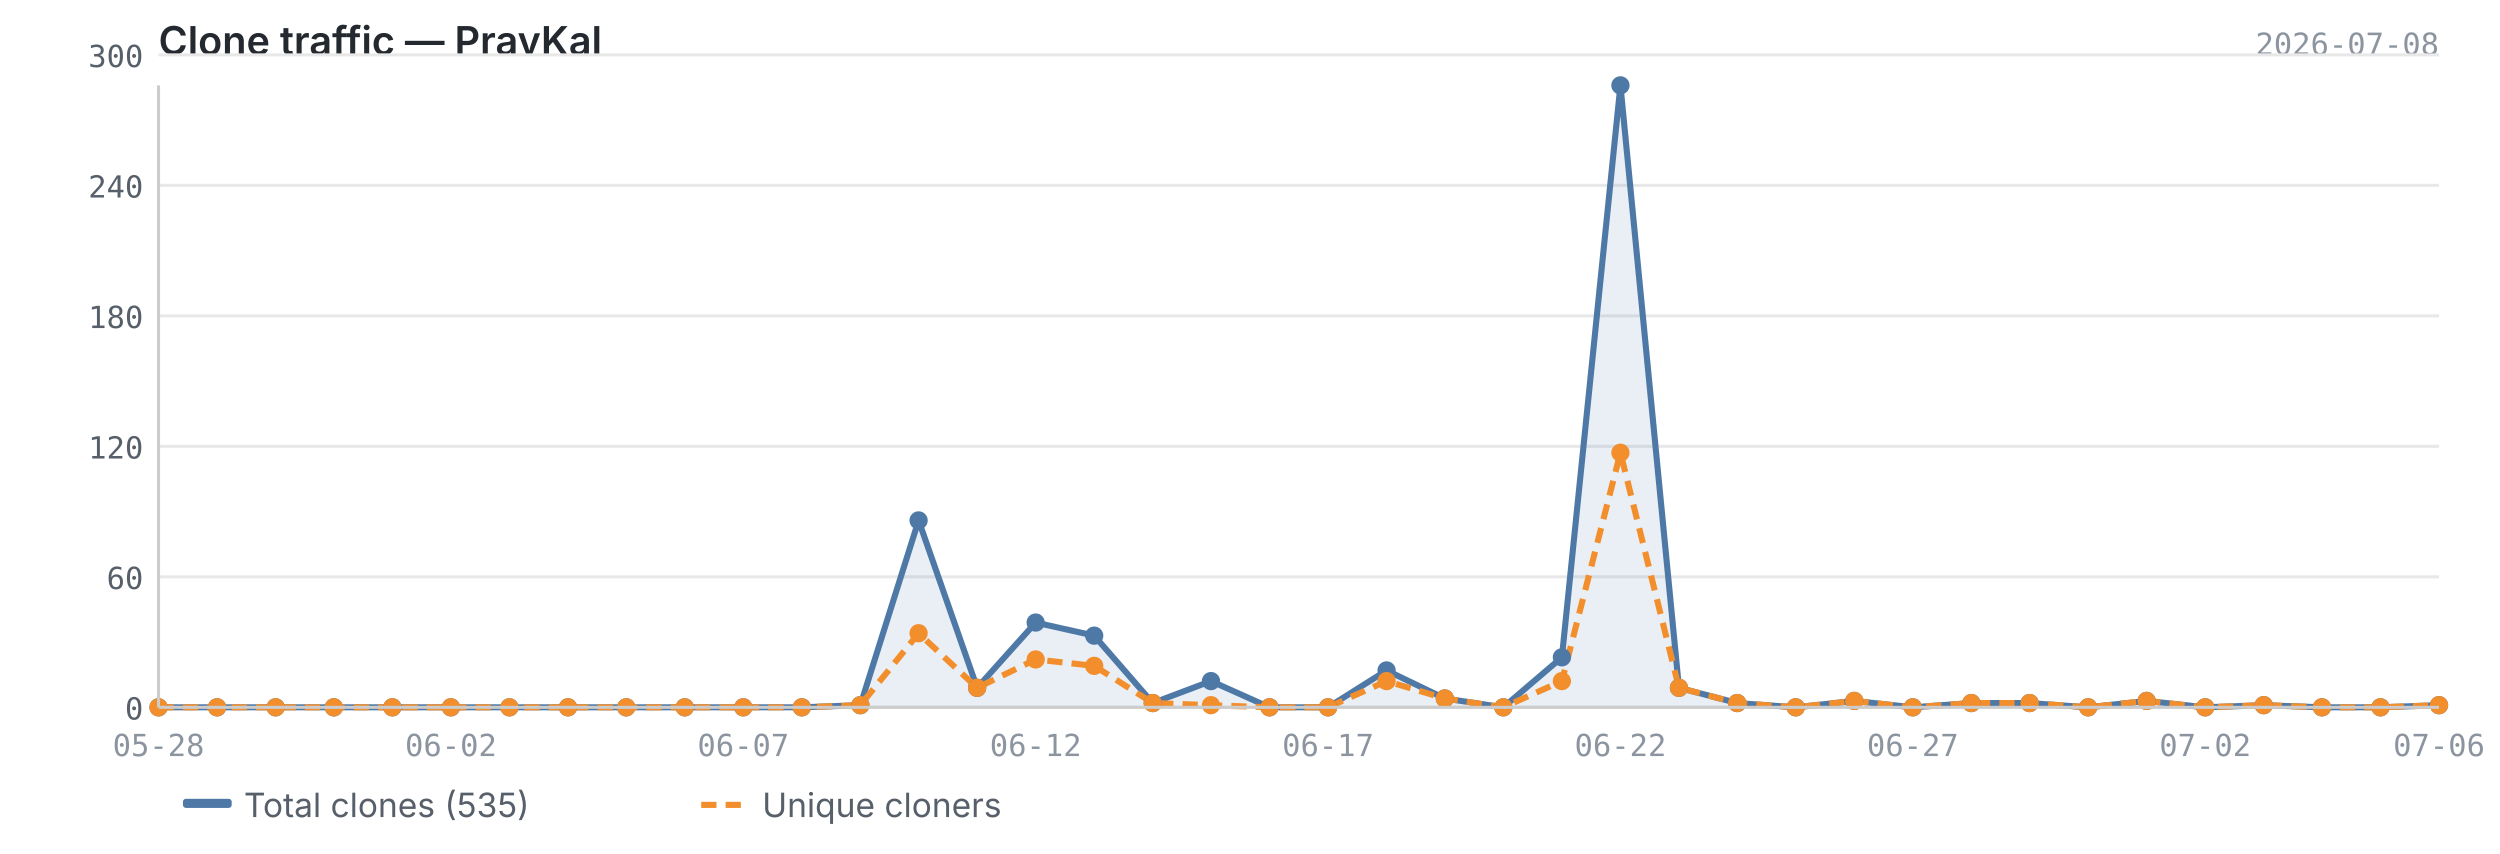
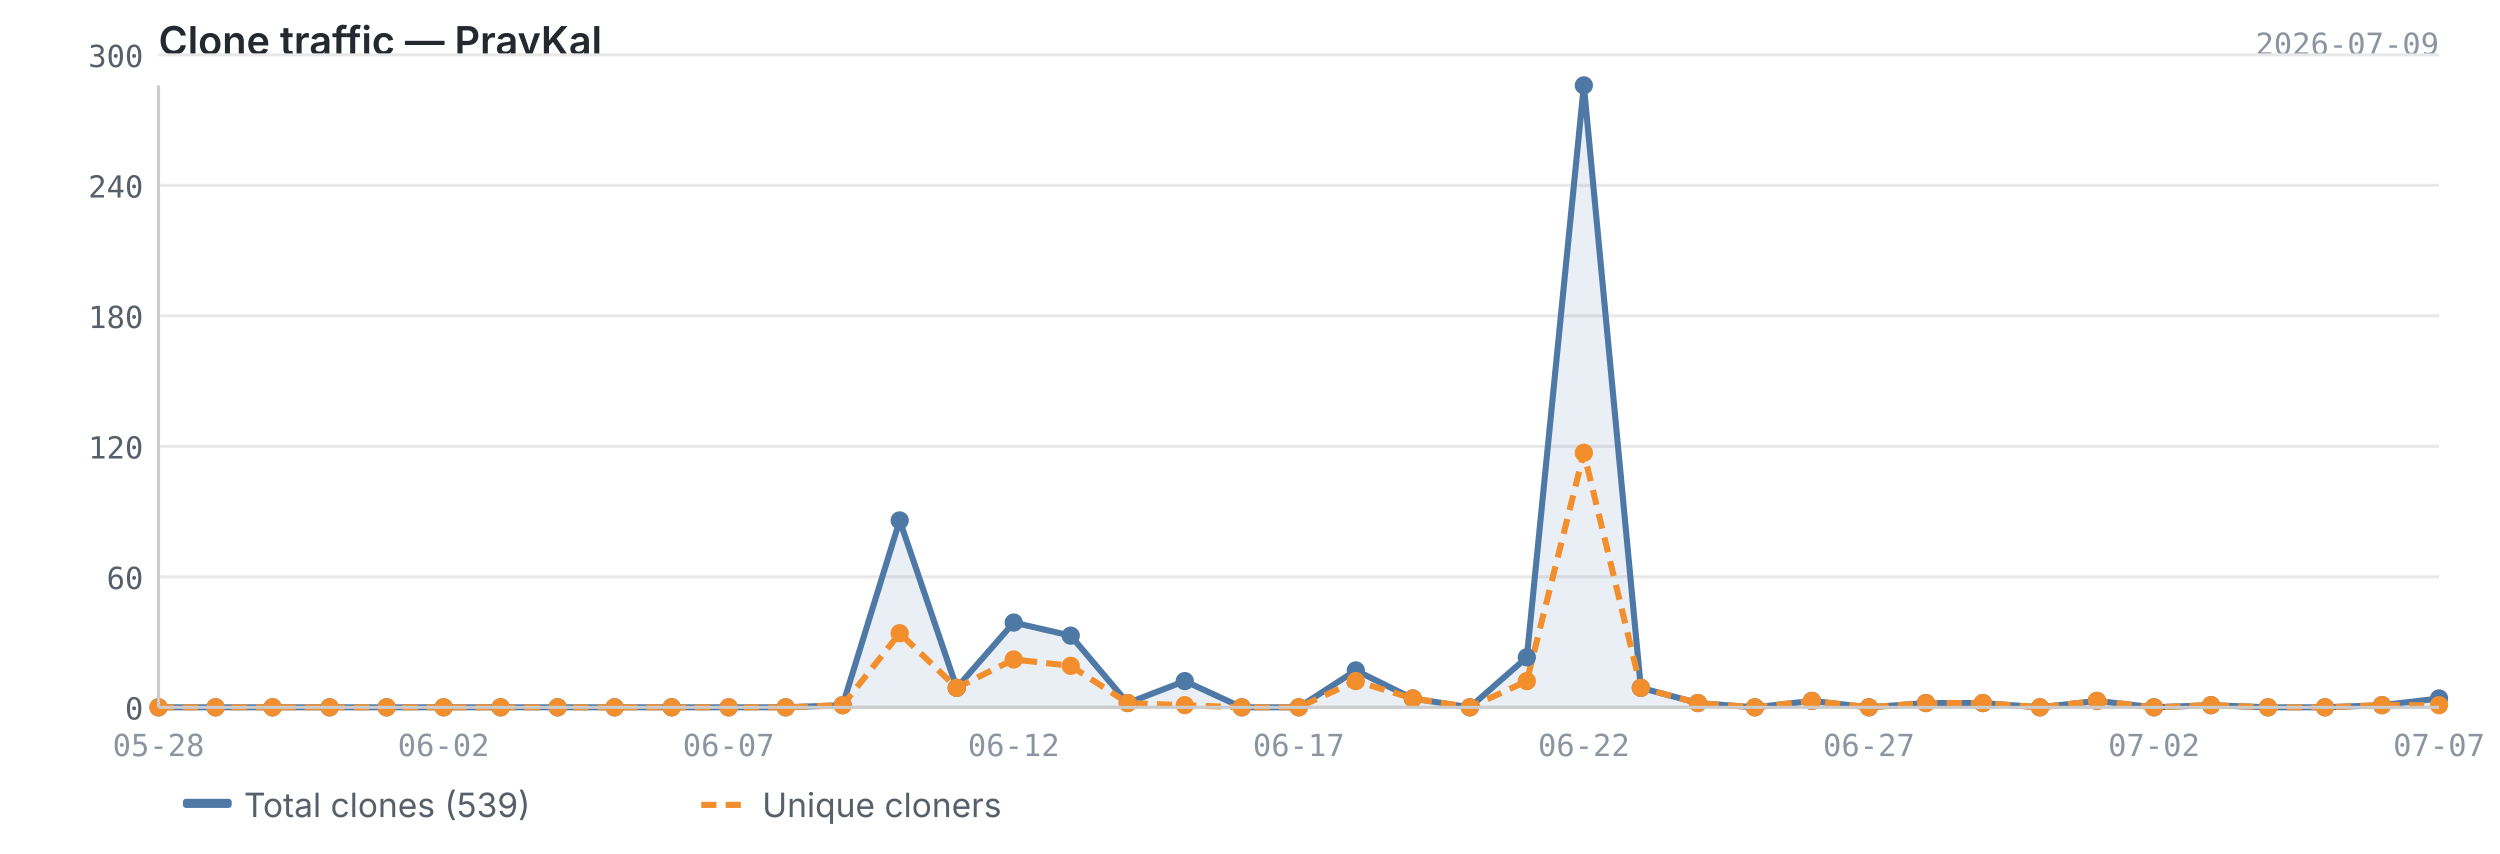
<svg xmlns="http://www.w3.org/2000/svg" viewBox="0 0 820 280" width="820" height="280">
  <text x="52" y="18" font-size="13" font-weight="600" fill="#24292f" font-family="-apple-system, BlinkMacSystemFont, 'Segoe UI', sans-serif">Clone traffic — PravKal</text>
-   <text x="800" y="18" font-size="10" fill="#8c959f" font-family="ui-monospace, SFMono-Regular, 'SF Mono', Menlo, monospace" text-anchor="end">2026-07-08</text>
+   <text x="800" y="18" font-size="10" fill="#8c959f" font-family="ui-monospace, SFMono-Regular, 'SF Mono', Menlo, monospace" text-anchor="end">2026-07-09</text>
  <line x1="52" y1="232.0" x2="800" y2="232.0" stroke="#e8e8e8" stroke-width="1" />
  <line x1="52" y1="189.2" x2="800" y2="189.2" stroke="#e8e8e8" stroke-width="1" />
  <line x1="52" y1="146.4" x2="800" y2="146.4" stroke="#e8e8e8" stroke-width="1" />
  <line x1="52" y1="103.6" x2="800" y2="103.6" stroke="#e8e8e8" stroke-width="1" />
  <line x1="52" y1="60.8" x2="800" y2="60.8" stroke="#e8e8e8" stroke-width="1" />
  <line x1="52" y1="18.0" x2="800" y2="18.0" stroke="#e8e8e8" stroke-width="1" />
-   <path d="M52.0,232.0 L52.0,232.0 L71.2,232.0 L90.4,232.0 L109.5,232.0 L128.7,232.0 L147.9,232.0 L167.1,232.0 L186.3,232.0 L205.4,232.0 L224.6,232.0 L243.8,232.0 L263.0,232.0 L282.2,231.3 L301.3,170.7 L320.5,225.6 L339.7,204.2 L358.9,208.5 L378.1,230.6 L397.2,223.4 L416.4,232.0 L435.6,232.0 L454.8,219.9 L473.9,229.1 L493.1,232.0 L512.3,215.6 L531.5,28.0 L550.7,225.6 L569.8,230.6 L589.0,232.0 L608.2,229.9 L627.4,232.0 L646.6,230.6 L665.7,230.6 L684.9,232.0 L704.1,229.9 L723.3,232.0 L742.5,231.3 L761.6,232.0 L780.8,232.0 L800.0,231.3 L800.0,232.0 L52.0,232.0Z" fill="#4e79a7" opacity="0.12" />
-   <polyline points="52.0,232.0 71.2,232.0 90.4,232.0 109.5,232.0 128.7,232.0 147.9,232.0 167.1,232.0 186.3,232.0 205.4,232.0 224.6,232.0 243.8,232.0 263.0,232.0 282.2,231.3 301.3,170.7 320.5,225.6 339.7,204.2 358.9,208.5 378.1,230.6 397.2,223.4 416.4,232.0 435.6,232.0 454.8,219.9 473.9,229.1 493.1,232.0 512.3,215.6 531.5,28.0 550.7,225.6 569.8,230.6 589.0,232.0 608.2,229.9 627.4,232.0 646.6,230.6 665.7,230.6 684.9,232.0 704.1,229.9 723.3,232.0 742.5,231.3 761.6,232.0 780.8,232.0 800.0,231.3" fill="none" stroke="#4e79a7" stroke-width="2" stroke-linejoin="round" />
-   <polyline points="52.0,232.0 71.2,232.0 90.4,232.0 109.5,232.0 128.7,232.0 147.9,232.0 167.1,232.0 186.3,232.0 205.4,232.0 224.6,232.0 243.8,232.0 263.0,232.0 282.2,231.3 301.3,207.7 320.5,225.6 339.7,216.3 358.9,218.4 378.1,230.6 397.2,231.3 416.4,232.0 435.6,232.0 454.8,223.4 473.9,229.1 493.1,232.0 512.3,223.4 531.5,148.5 550.7,225.6 569.8,230.6 589.0,232.0 608.2,229.9 627.4,232.0 646.6,230.6 665.7,230.6 684.9,232.0 704.1,229.9 723.3,232.0 742.5,231.3 761.6,232.0 780.8,232.0 800.0,231.3" fill="none" stroke="#f28e2b" stroke-width="2" stroke-linejoin="round" stroke-dasharray="5,3" />
+   <path d="M52.0,232.0 L52.0,232.0 L70.7,232.0 L89.4,232.0 L108.1,232.0 L126.8,232.0 L145.5,232.0 L164.2,232.0 L182.9,232.0 L201.6,232.0 L220.3,232.0 L239.0,232.0 L257.7,232.0 L276.4,231.3 L295.1,170.7 L313.8,225.6 L332.5,204.2 L351.2,208.5 L369.9,230.6 L388.6,223.4 L407.3,232.0 L426.0,232.0 L444.7,219.9 L463.4,229.1 L482.1,232.0 L500.8,215.6 L519.5,28.0 L538.2,225.6 L556.9,230.6 L575.6,232.0 L594.3,229.9 L613.0,232.0 L631.7,230.6 L650.4,230.6 L669.1,232.0 L687.8,229.9 L706.5,232.0 L725.2,231.3 L743.9,232.0 L762.6,232.0 L781.3,231.3 L800.0,229.1 L800.0,232.0 L52.0,232.0Z" fill="#4e79a7" opacity="0.12" />
+   <polyline points="52.0,232.0 70.7,232.0 89.4,232.0 108.1,232.0 126.8,232.0 145.5,232.0 164.2,232.0 182.9,232.0 201.6,232.0 220.3,232.0 239.0,232.0 257.7,232.0 276.4,231.3 295.1,170.7 313.8,225.6 332.5,204.2 351.2,208.5 369.9,230.6 388.6,223.4 407.3,232.0 426.0,232.0 444.7,219.9 463.4,229.1 482.1,232.0 500.8,215.6 519.5,28.0 538.2,225.6 556.9,230.6 575.6,232.0 594.3,229.9 613.0,232.0 631.7,230.6 650.4,230.6 669.1,232.0 687.8,229.9 706.5,232.0 725.2,231.3 743.9,232.0 762.6,232.0 781.3,231.3 800.0,229.1" fill="none" stroke="#4e79a7" stroke-width="2" stroke-linejoin="round" />
+   <polyline points="52.0,232.0 70.7,232.0 89.4,232.0 108.1,232.0 126.8,232.0 145.5,232.0 164.2,232.0 182.9,232.0 201.6,232.0 220.3,232.0 239.0,232.0 257.7,232.0 276.4,231.3 295.1,207.7 313.8,225.6 332.5,216.3 351.2,218.4 369.9,230.6 388.6,231.3 407.3,232.0 426.0,232.0 444.7,223.4 463.4,229.1 482.1,232.0 500.8,223.4 519.5,148.5 538.2,225.6 556.9,230.6 575.6,232.0 594.3,229.9 613.0,232.0 631.7,230.6 650.4,230.6 669.1,232.0 687.8,229.9 706.5,232.0 725.2,231.3 743.9,232.0 762.6,232.0 781.3,231.3 800.0,231.3" fill="none" stroke="#f28e2b" stroke-width="2" stroke-linejoin="round" stroke-dasharray="5,3" />
  <circle cx="52.0" cy="232.0" r="3" fill="#4e79a7" />
-   <circle cx="71.2" cy="232.0" r="3" fill="#4e79a7" />
-   <circle cx="90.4" cy="232.0" r="3" fill="#4e79a7" />
-   <circle cx="109.5" cy="232.0" r="3" fill="#4e79a7" />
-   <circle cx="128.7" cy="232.0" r="3" fill="#4e79a7" />
-   <circle cx="147.9" cy="232.0" r="3" fill="#4e79a7" />
-   <circle cx="167.1" cy="232.0" r="3" fill="#4e79a7" />
-   <circle cx="186.3" cy="232.0" r="3" fill="#4e79a7" />
-   <circle cx="205.4" cy="232.0" r="3" fill="#4e79a7" />
-   <circle cx="224.6" cy="232.0" r="3" fill="#4e79a7" />
-   <circle cx="243.8" cy="232.0" r="3" fill="#4e79a7" />
-   <circle cx="263.0" cy="232.0" r="3" fill="#4e79a7" />
-   <circle cx="282.2" cy="231.3" r="3" fill="#4e79a7" />
-   <circle cx="301.3" cy="170.7" r="3" fill="#4e79a7" />
-   <circle cx="320.5" cy="225.6" r="3" fill="#4e79a7" />
-   <circle cx="339.7" cy="204.2" r="3" fill="#4e79a7" />
-   <circle cx="358.9" cy="208.5" r="3" fill="#4e79a7" />
-   <circle cx="378.1" cy="230.6" r="3" fill="#4e79a7" />
-   <circle cx="397.2" cy="223.4" r="3" fill="#4e79a7" />
-   <circle cx="416.4" cy="232.0" r="3" fill="#4e79a7" />
-   <circle cx="435.6" cy="232.0" r="3" fill="#4e79a7" />
-   <circle cx="454.8" cy="219.9" r="3" fill="#4e79a7" />
-   <circle cx="473.9" cy="229.1" r="3" fill="#4e79a7" />
-   <circle cx="493.1" cy="232.0" r="3" fill="#4e79a7" />
-   <circle cx="512.3" cy="215.6" r="3" fill="#4e79a7" />
-   <circle cx="531.5" cy="28.0" r="3" fill="#4e79a7" />
-   <circle cx="550.7" cy="225.6" r="3" fill="#4e79a7" />
-   <circle cx="569.8" cy="230.6" r="3" fill="#4e79a7" />
-   <circle cx="589.0" cy="232.0" r="3" fill="#4e79a7" />
-   <circle cx="608.2" cy="229.9" r="3" fill="#4e79a7" />
-   <circle cx="627.4" cy="232.0" r="3" fill="#4e79a7" />
-   <circle cx="646.6" cy="230.6" r="3" fill="#4e79a7" />
-   <circle cx="665.7" cy="230.6" r="3" fill="#4e79a7" />
-   <circle cx="684.9" cy="232.0" r="3" fill="#4e79a7" />
-   <circle cx="704.1" cy="229.9" r="3" fill="#4e79a7" />
-   <circle cx="723.3" cy="232.0" r="3" fill="#4e79a7" />
-   <circle cx="742.5" cy="231.3" r="3" fill="#4e79a7" />
-   <circle cx="761.6" cy="232.0" r="3" fill="#4e79a7" />
-   <circle cx="780.8" cy="232.0" r="3" fill="#4e79a7" />
-   <circle cx="800.0" cy="231.3" r="3" fill="#4e79a7" />
+   <circle cx="70.7" cy="232.0" r="3" fill="#4e79a7" />
+   <circle cx="89.4" cy="232.0" r="3" fill="#4e79a7" />
+   <circle cx="108.1" cy="232.0" r="3" fill="#4e79a7" />
+   <circle cx="126.8" cy="232.0" r="3" fill="#4e79a7" />
+   <circle cx="145.5" cy="232.0" r="3" fill="#4e79a7" />
+   <circle cx="164.2" cy="232.0" r="3" fill="#4e79a7" />
+   <circle cx="182.9" cy="232.0" r="3" fill="#4e79a7" />
+   <circle cx="201.6" cy="232.0" r="3" fill="#4e79a7" />
+   <circle cx="220.3" cy="232.0" r="3" fill="#4e79a7" />
+   <circle cx="239.0" cy="232.0" r="3" fill="#4e79a7" />
+   <circle cx="257.7" cy="232.0" r="3" fill="#4e79a7" />
+   <circle cx="276.4" cy="231.3" r="3" fill="#4e79a7" />
+   <circle cx="295.1" cy="170.7" r="3" fill="#4e79a7" />
+   <circle cx="313.8" cy="225.6" r="3" fill="#4e79a7" />
+   <circle cx="332.5" cy="204.2" r="3" fill="#4e79a7" />
+   <circle cx="351.2" cy="208.5" r="3" fill="#4e79a7" />
+   <circle cx="369.9" cy="230.6" r="3" fill="#4e79a7" />
+   <circle cx="388.6" cy="223.4" r="3" fill="#4e79a7" />
+   <circle cx="407.3" cy="232.0" r="3" fill="#4e79a7" />
+   <circle cx="426.0" cy="232.0" r="3" fill="#4e79a7" />
+   <circle cx="444.7" cy="219.9" r="3" fill="#4e79a7" />
+   <circle cx="463.4" cy="229.1" r="3" fill="#4e79a7" />
+   <circle cx="482.1" cy="232.0" r="3" fill="#4e79a7" />
+   <circle cx="500.8" cy="215.6" r="3" fill="#4e79a7" />
+   <circle cx="519.5" cy="28.0" r="3" fill="#4e79a7" />
+   <circle cx="538.2" cy="225.6" r="3" fill="#4e79a7" />
+   <circle cx="556.9" cy="230.6" r="3" fill="#4e79a7" />
+   <circle cx="575.6" cy="232.0" r="3" fill="#4e79a7" />
+   <circle cx="594.3" cy="229.9" r="3" fill="#4e79a7" />
+   <circle cx="613.0" cy="232.0" r="3" fill="#4e79a7" />
+   <circle cx="631.7" cy="230.6" r="3" fill="#4e79a7" />
+   <circle cx="650.4" cy="230.6" r="3" fill="#4e79a7" />
+   <circle cx="669.1" cy="232.0" r="3" fill="#4e79a7" />
+   <circle cx="687.8" cy="229.9" r="3" fill="#4e79a7" />
+   <circle cx="706.5" cy="232.0" r="3" fill="#4e79a7" />
+   <circle cx="725.2" cy="231.3" r="3" fill="#4e79a7" />
+   <circle cx="743.9" cy="232.0" r="3" fill="#4e79a7" />
+   <circle cx="762.6" cy="232.0" r="3" fill="#4e79a7" />
+   <circle cx="781.3" cy="231.3" r="3" fill="#4e79a7" />
+   <circle cx="800.0" cy="229.1" r="3" fill="#4e79a7" />
  <circle cx="52.0" cy="232.0" r="3" fill="#f28e2b" />
-   <circle cx="71.2" cy="232.0" r="3" fill="#f28e2b" />
-   <circle cx="90.4" cy="232.0" r="3" fill="#f28e2b" />
-   <circle cx="109.5" cy="232.0" r="3" fill="#f28e2b" />
-   <circle cx="128.7" cy="232.0" r="3" fill="#f28e2b" />
-   <circle cx="147.9" cy="232.0" r="3" fill="#f28e2b" />
-   <circle cx="167.1" cy="232.0" r="3" fill="#f28e2b" />
-   <circle cx="186.3" cy="232.0" r="3" fill="#f28e2b" />
-   <circle cx="205.4" cy="232.0" r="3" fill="#f28e2b" />
-   <circle cx="224.6" cy="232.0" r="3" fill="#f28e2b" />
-   <circle cx="243.8" cy="232.0" r="3" fill="#f28e2b" />
-   <circle cx="263.0" cy="232.0" r="3" fill="#f28e2b" />
-   <circle cx="282.2" cy="231.3" r="3" fill="#f28e2b" />
-   <circle cx="301.3" cy="207.7" r="3" fill="#f28e2b" />
-   <circle cx="320.5" cy="225.6" r="3" fill="#f28e2b" />
-   <circle cx="339.7" cy="216.3" r="3" fill="#f28e2b" />
-   <circle cx="358.9" cy="218.4" r="3" fill="#f28e2b" />
-   <circle cx="378.1" cy="230.6" r="3" fill="#f28e2b" />
-   <circle cx="397.2" cy="231.3" r="3" fill="#f28e2b" />
-   <circle cx="416.4" cy="232.0" r="3" fill="#f28e2b" />
-   <circle cx="435.6" cy="232.0" r="3" fill="#f28e2b" />
-   <circle cx="454.8" cy="223.4" r="3" fill="#f28e2b" />
-   <circle cx="473.9" cy="229.1" r="3" fill="#f28e2b" />
-   <circle cx="493.1" cy="232.0" r="3" fill="#f28e2b" />
-   <circle cx="512.3" cy="223.4" r="3" fill="#f28e2b" />
-   <circle cx="531.5" cy="148.5" r="3" fill="#f28e2b" />
-   <circle cx="550.7" cy="225.6" r="3" fill="#f28e2b" />
-   <circle cx="569.8" cy="230.6" r="3" fill="#f28e2b" />
-   <circle cx="589.0" cy="232.0" r="3" fill="#f28e2b" />
-   <circle cx="608.2" cy="229.9" r="3" fill="#f28e2b" />
-   <circle cx="627.4" cy="232.0" r="3" fill="#f28e2b" />
-   <circle cx="646.6" cy="230.6" r="3" fill="#f28e2b" />
-   <circle cx="665.7" cy="230.6" r="3" fill="#f28e2b" />
-   <circle cx="684.9" cy="232.0" r="3" fill="#f28e2b" />
-   <circle cx="704.1" cy="229.9" r="3" fill="#f28e2b" />
-   <circle cx="723.3" cy="232.0" r="3" fill="#f28e2b" />
-   <circle cx="742.5" cy="231.3" r="3" fill="#f28e2b" />
-   <circle cx="761.6" cy="232.0" r="3" fill="#f28e2b" />
-   <circle cx="780.8" cy="232.0" r="3" fill="#f28e2b" />
+   <circle cx="70.7" cy="232.0" r="3" fill="#f28e2b" />
+   <circle cx="89.4" cy="232.0" r="3" fill="#f28e2b" />
+   <circle cx="108.1" cy="232.0" r="3" fill="#f28e2b" />
+   <circle cx="126.8" cy="232.0" r="3" fill="#f28e2b" />
+   <circle cx="145.5" cy="232.0" r="3" fill="#f28e2b" />
+   <circle cx="164.2" cy="232.0" r="3" fill="#f28e2b" />
+   <circle cx="182.9" cy="232.0" r="3" fill="#f28e2b" />
+   <circle cx="201.6" cy="232.0" r="3" fill="#f28e2b" />
+   <circle cx="220.3" cy="232.0" r="3" fill="#f28e2b" />
+   <circle cx="239.0" cy="232.0" r="3" fill="#f28e2b" />
+   <circle cx="257.7" cy="232.0" r="3" fill="#f28e2b" />
+   <circle cx="276.4" cy="231.3" r="3" fill="#f28e2b" />
+   <circle cx="295.1" cy="207.7" r="3" fill="#f28e2b" />
+   <circle cx="313.8" cy="225.6" r="3" fill="#f28e2b" />
+   <circle cx="332.5" cy="216.3" r="3" fill="#f28e2b" />
+   <circle cx="351.2" cy="218.4" r="3" fill="#f28e2b" />
+   <circle cx="369.9" cy="230.6" r="3" fill="#f28e2b" />
+   <circle cx="388.6" cy="231.3" r="3" fill="#f28e2b" />
+   <circle cx="407.3" cy="232.0" r="3" fill="#f28e2b" />
+   <circle cx="426.0" cy="232.0" r="3" fill="#f28e2b" />
+   <circle cx="444.7" cy="223.4" r="3" fill="#f28e2b" />
+   <circle cx="463.4" cy="229.1" r="3" fill="#f28e2b" />
+   <circle cx="482.1" cy="232.0" r="3" fill="#f28e2b" />
+   <circle cx="500.8" cy="223.4" r="3" fill="#f28e2b" />
+   <circle cx="519.5" cy="148.5" r="3" fill="#f28e2b" />
+   <circle cx="538.2" cy="225.6" r="3" fill="#f28e2b" />
+   <circle cx="556.9" cy="230.6" r="3" fill="#f28e2b" />
+   <circle cx="575.6" cy="232.0" r="3" fill="#f28e2b" />
+   <circle cx="594.3" cy="229.9" r="3" fill="#f28e2b" />
+   <circle cx="613.0" cy="232.0" r="3" fill="#f28e2b" />
+   <circle cx="631.7" cy="230.6" r="3" fill="#f28e2b" />
+   <circle cx="650.4" cy="230.6" r="3" fill="#f28e2b" />
+   <circle cx="669.1" cy="232.0" r="3" fill="#f28e2b" />
+   <circle cx="687.8" cy="229.9" r="3" fill="#f28e2b" />
+   <circle cx="706.5" cy="232.0" r="3" fill="#f28e2b" />
+   <circle cx="725.2" cy="231.3" r="3" fill="#f28e2b" />
+   <circle cx="743.9" cy="232.0" r="3" fill="#f28e2b" />
+   <circle cx="762.6" cy="232.0" r="3" fill="#f28e2b" />
+   <circle cx="781.3" cy="231.3" r="3" fill="#f28e2b" />
  <circle cx="800.0" cy="231.3" r="3" fill="#f28e2b" />
  <line x1="52" y1="28" x2="52" y2="232" stroke="#cccccc" stroke-width="1" />
  <line x1="52" y1="232" x2="800" y2="232" stroke="#cccccc" stroke-width="1" />
  <text x="47" y="236.0" text-anchor="end" font-size="10" fill="#57606a" font-family="ui-monospace, SFMono-Regular, 'SF Mono', Menlo, monospace">0</text>
  <text x="47" y="193.2" text-anchor="end" font-size="10" fill="#57606a" font-family="ui-monospace, SFMono-Regular, 'SF Mono', Menlo, monospace">60</text>
  <text x="47" y="150.4" text-anchor="end" font-size="10" fill="#57606a" font-family="ui-monospace, SFMono-Regular, 'SF Mono', Menlo, monospace">120</text>
  <text x="47" y="107.6" text-anchor="end" font-size="10" fill="#57606a" font-family="ui-monospace, SFMono-Regular, 'SF Mono', Menlo, monospace">180</text>
  <text x="47" y="64.8" text-anchor="end" font-size="10" fill="#57606a" font-family="ui-monospace, SFMono-Regular, 'SF Mono', Menlo, monospace">240</text>
  <text x="47" y="22.0" text-anchor="end" font-size="10" fill="#57606a" font-family="ui-monospace, SFMono-Regular, 'SF Mono', Menlo, monospace">300</text>
  <text x="52.0" y="248" text-anchor="middle" font-size="10" fill="#8c959f" font-family="ui-monospace, SFMono-Regular, 'SF Mono', Menlo, monospace">05-28</text>
-   <text x="723.3" y="248" text-anchor="middle" font-size="10" fill="#8c959f" font-family="ui-monospace, SFMono-Regular, 'SF Mono', Menlo, monospace">07-02</text>
-   <text x="147.9" y="248" text-anchor="middle" font-size="10" fill="#8c959f" font-family="ui-monospace, SFMono-Regular, 'SF Mono', Menlo, monospace">06-02</text>
-   <text x="800.0" y="248" text-anchor="middle" font-size="10" fill="#8c959f" font-family="ui-monospace, SFMono-Regular, 'SF Mono', Menlo, monospace">07-06</text>
-   <text x="243.8" y="248" text-anchor="middle" font-size="10" fill="#8c959f" font-family="ui-monospace, SFMono-Regular, 'SF Mono', Menlo, monospace">06-07</text>
-   <text x="339.7" y="248" text-anchor="middle" font-size="10" fill="#8c959f" font-family="ui-monospace, SFMono-Regular, 'SF Mono', Menlo, monospace">06-12</text>
-   <text x="435.6" y="248" text-anchor="middle" font-size="10" fill="#8c959f" font-family="ui-monospace, SFMono-Regular, 'SF Mono', Menlo, monospace">06-17</text>
-   <text x="531.5" y="248" text-anchor="middle" font-size="10" fill="#8c959f" font-family="ui-monospace, SFMono-Regular, 'SF Mono', Menlo, monospace">06-22</text>
-   <text x="627.4" y="248" text-anchor="middle" font-size="10" fill="#8c959f" font-family="ui-monospace, SFMono-Regular, 'SF Mono', Menlo, monospace">06-27</text>
+   <text x="706.5" y="248" text-anchor="middle" font-size="10" fill="#8c959f" font-family="ui-monospace, SFMono-Regular, 'SF Mono', Menlo, monospace">07-02</text>
+   <text x="145.5" y="248" text-anchor="middle" font-size="10" fill="#8c959f" font-family="ui-monospace, SFMono-Regular, 'SF Mono', Menlo, monospace">06-02</text>
+   <text x="800.0" y="248" text-anchor="middle" font-size="10" fill="#8c959f" font-family="ui-monospace, SFMono-Regular, 'SF Mono', Menlo, monospace">07-07</text>
+   <text x="239.0" y="248" text-anchor="middle" font-size="10" fill="#8c959f" font-family="ui-monospace, SFMono-Regular, 'SF Mono', Menlo, monospace">06-07</text>
+   <text x="332.5" y="248" text-anchor="middle" font-size="10" fill="#8c959f" font-family="ui-monospace, SFMono-Regular, 'SF Mono', Menlo, monospace">06-12</text>
+   <text x="426.0" y="248" text-anchor="middle" font-size="10" fill="#8c959f" font-family="ui-monospace, SFMono-Regular, 'SF Mono', Menlo, monospace">06-17</text>
+   <text x="519.5" y="248" text-anchor="middle" font-size="10" fill="#8c959f" font-family="ui-monospace, SFMono-Regular, 'SF Mono', Menlo, monospace">06-22</text>
+   <text x="613.0" y="248" text-anchor="middle" font-size="10" fill="#8c959f" font-family="ui-monospace, SFMono-Regular, 'SF Mono', Menlo, monospace">06-27</text>
  <rect x="60" y="262" width="16" height="3" fill="#4e79a7" rx="1" />
-   <text x="80" y="268" font-size="11" fill="#57606a" font-family="-apple-system, BlinkMacSystemFont, 'Segoe UI', sans-serif">Total clones (535)</text>
+   <text x="80" y="268" font-size="11" fill="#57606a" font-family="-apple-system, BlinkMacSystemFont, 'Segoe UI', sans-serif">Total clones (539)</text>
  <line x1="230" y1="264" x2="246" y2="264" stroke="#f28e2b" stroke-width="2" stroke-dasharray="5,3" />
  <text x="250" y="268" font-size="11" fill="#57606a" font-family="-apple-system, BlinkMacSystemFont, 'Segoe UI', sans-serif">Unique cloners</text>
</svg>
